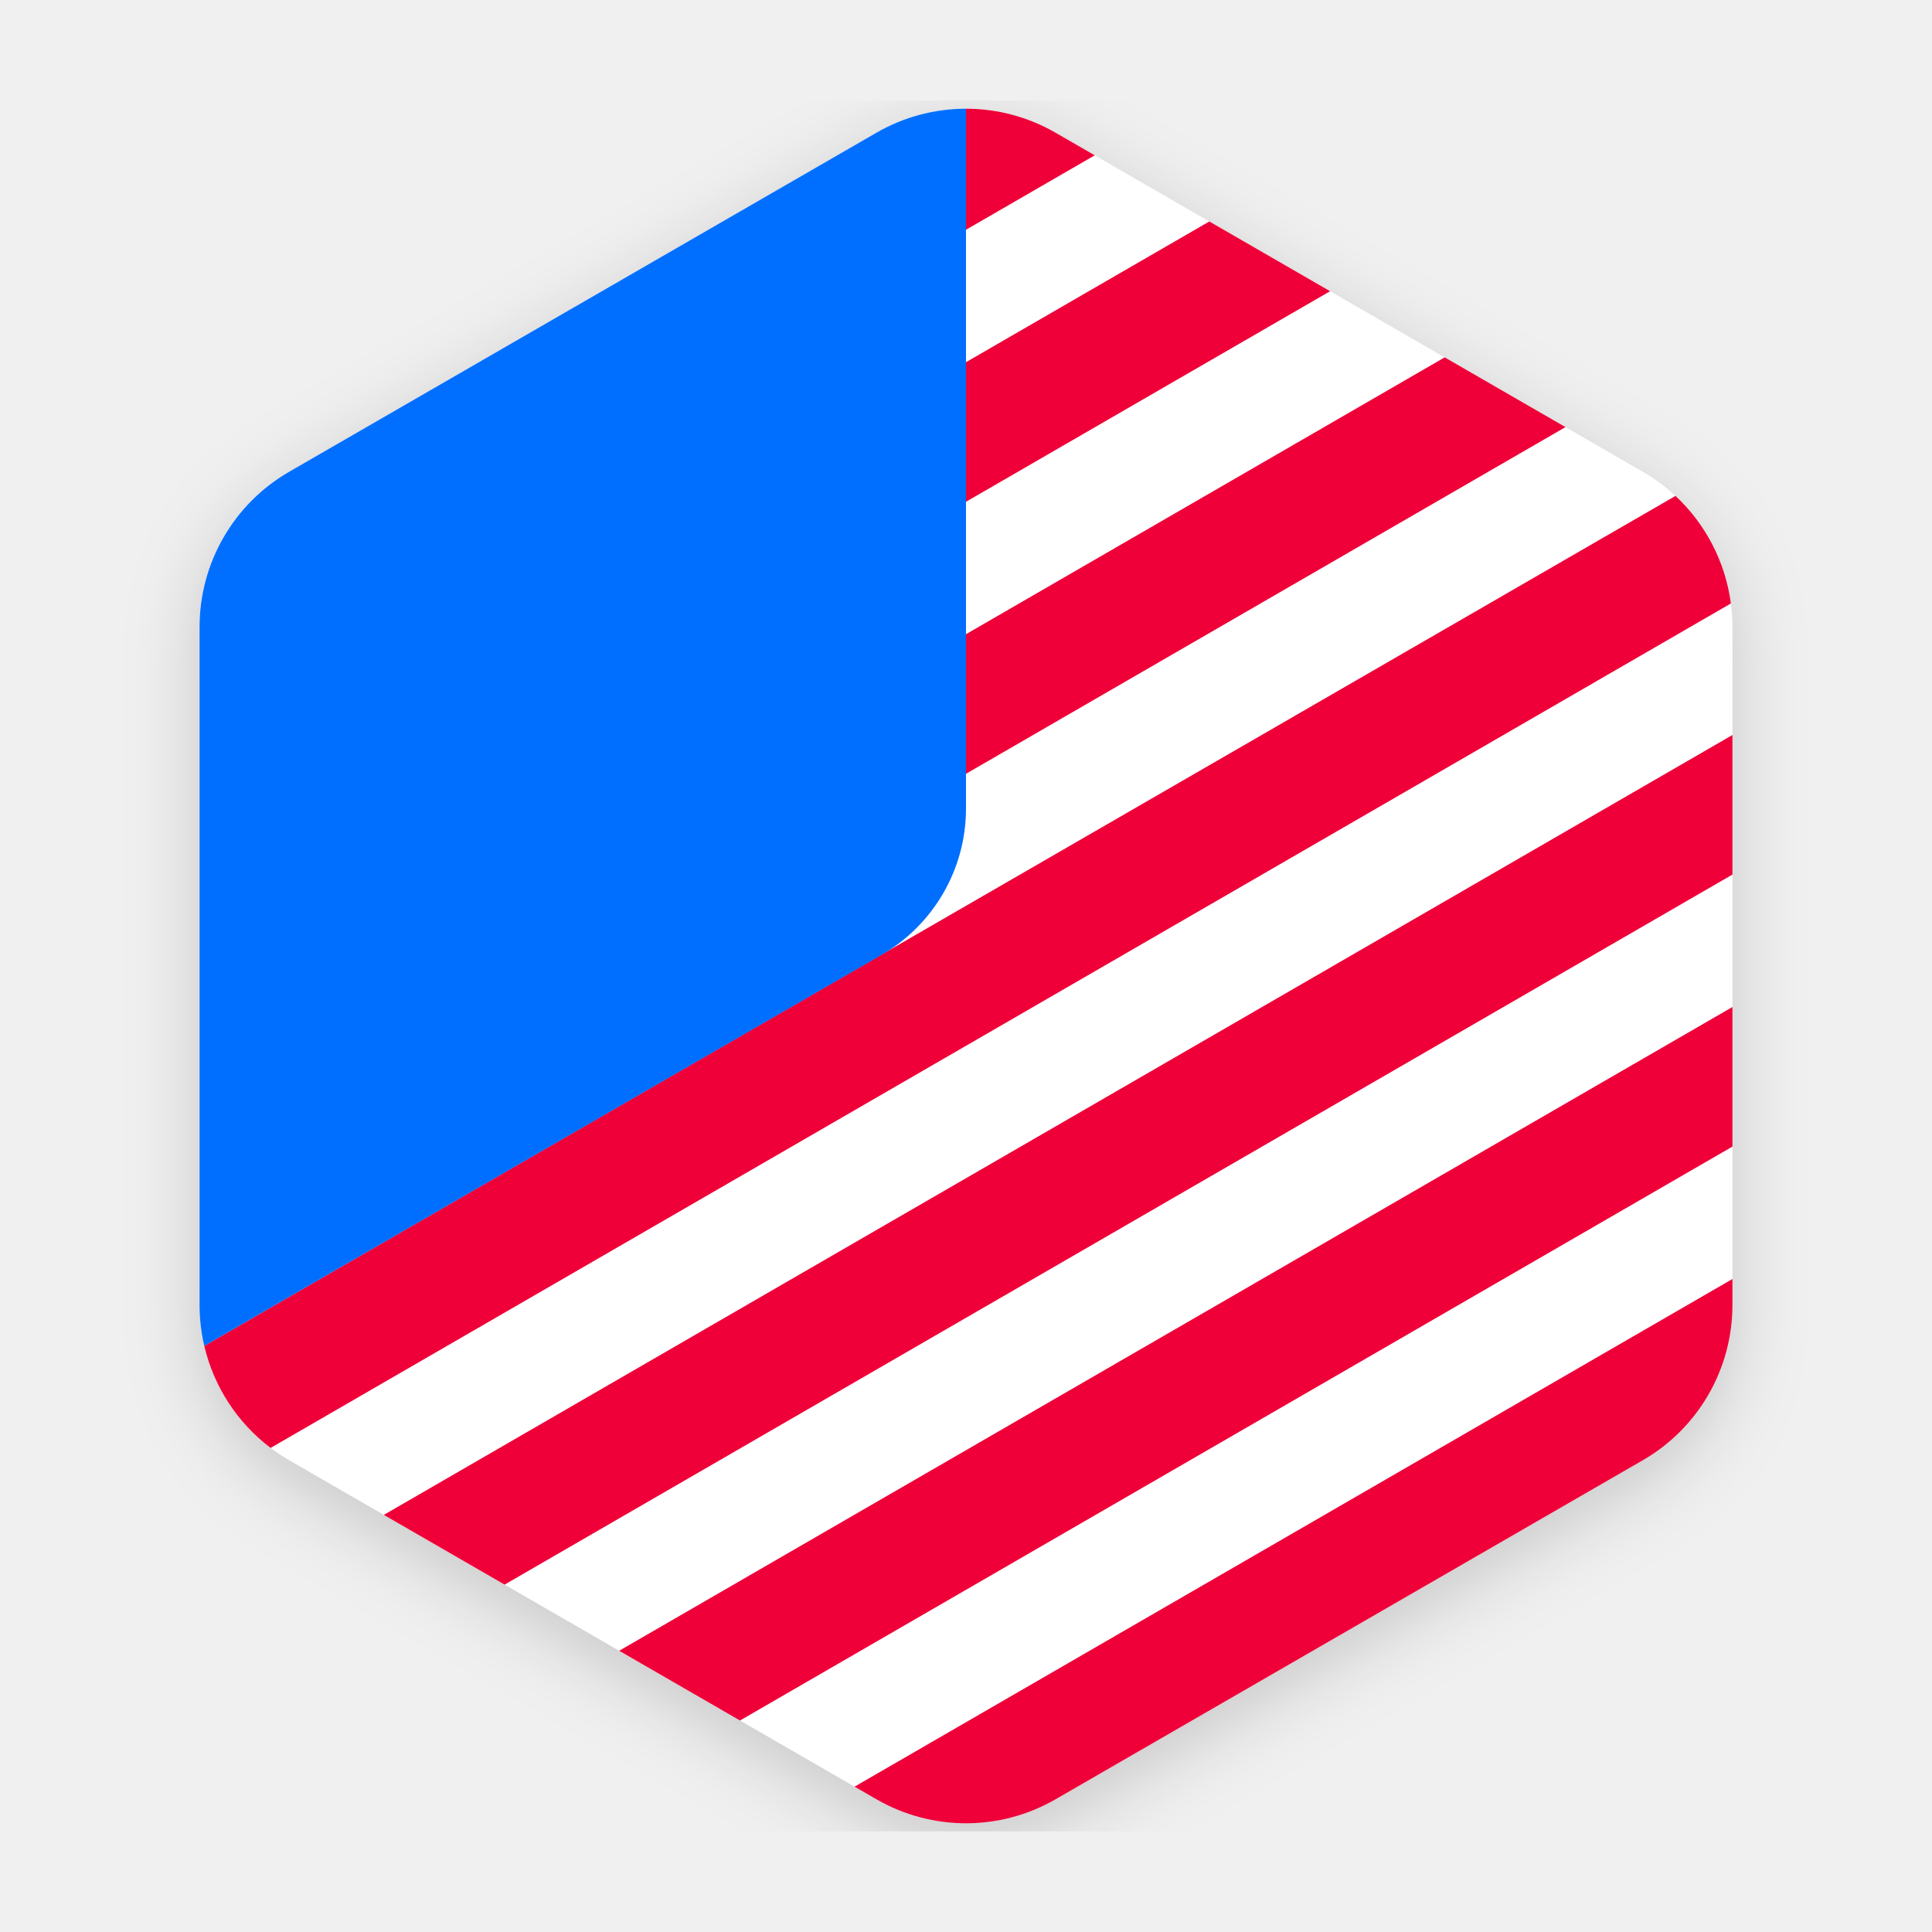
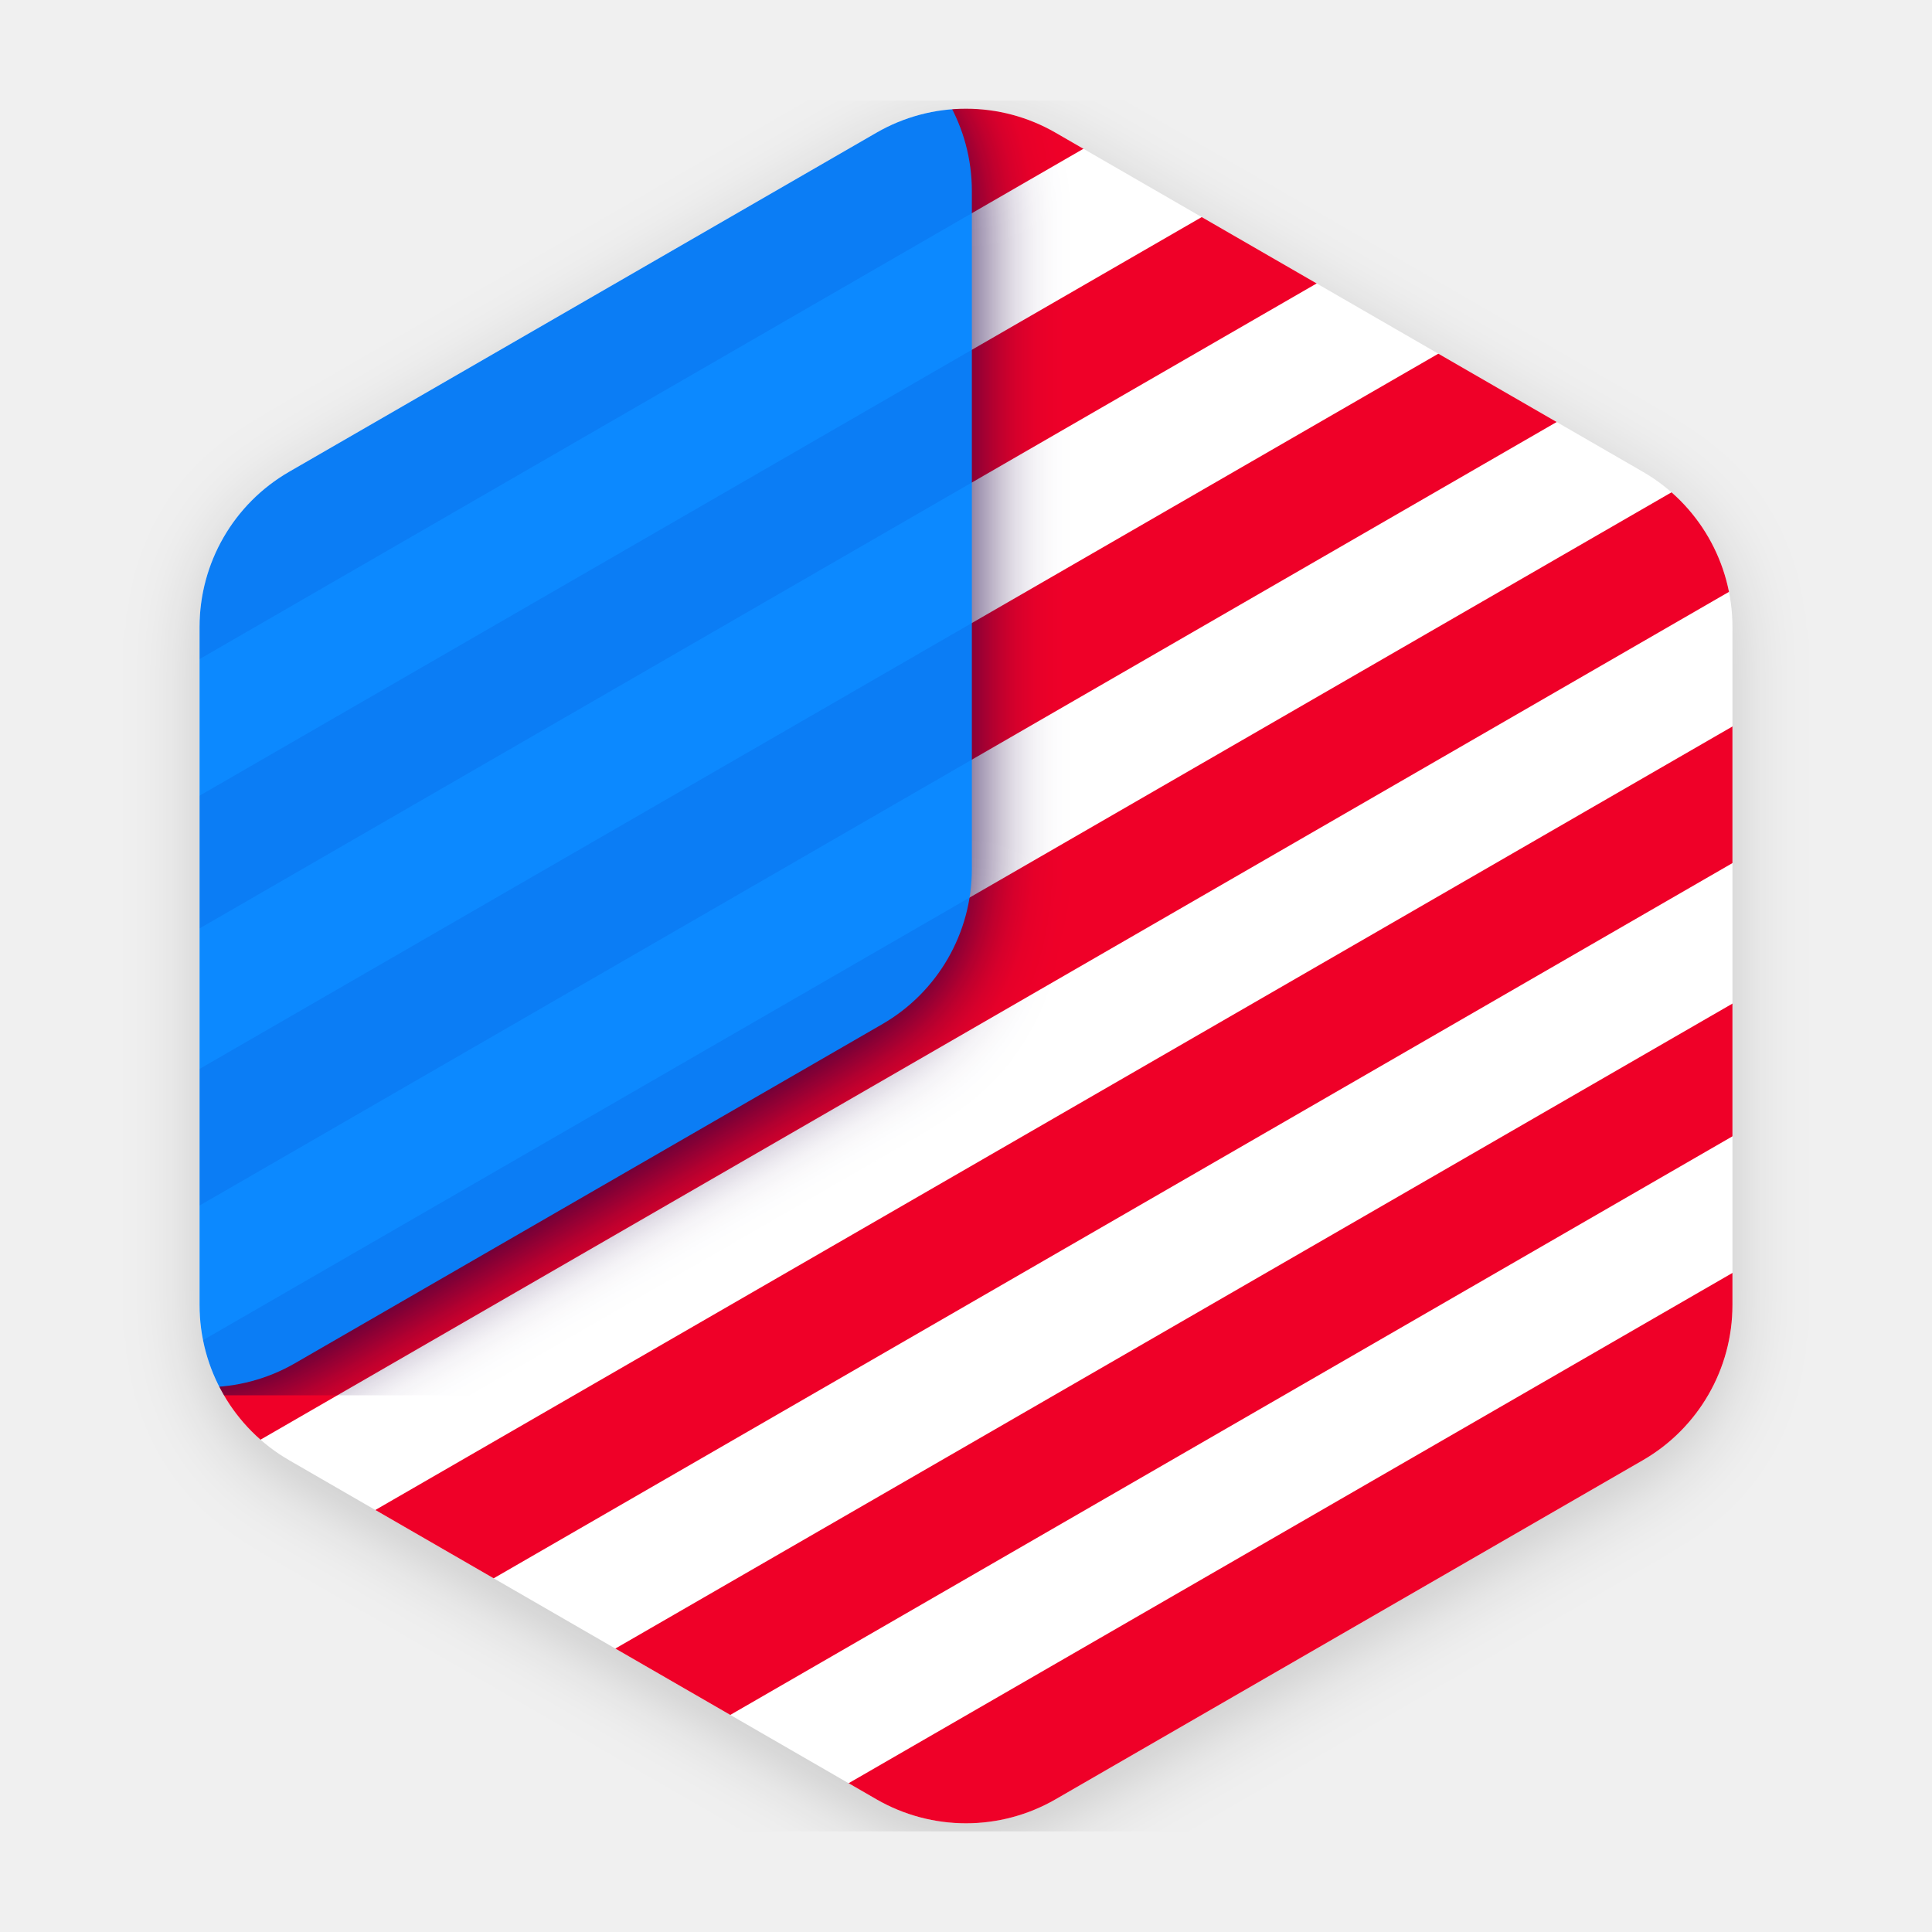
<svg xmlns="http://www.w3.org/2000/svg" width="192" height="192" viewBox="0 0 192 192" fill="none">
  <g clip-path="url(#clip0_63_1920)" filter="url(#filter0_d_63_1920)">
-     <path d="M87.098 13.188C92.606 10.007 99.394 10.007 104.902 13.188L163.266 46.884C168.775 50.065 172.169 55.943 172.169 62.304V129.696C172.169 136.057 168.775 141.935 163.266 145.116L104.902 178.812C99.394 181.993 92.606 181.993 87.098 178.812L28.734 145.116C23.225 141.935 19.831 136.057 19.831 129.696V62.304C19.831 55.943 23.225 50.065 28.734 46.884L87.098 13.188Z" fill="white" />
-     <path d="M96 49.865L132.185 28.94L120.181 22.009L96 35.993V49.865Z" fill="#EF0038" />
-     <path d="M108.794 15.435L104.902 13.188C102.148 11.598 99.074 10.803 96 10.803V22.833L108.794 15.435Z" fill="#EF0038" />
-     <path d="M20.299 133.753L95.962 76.919L96 63.025L143.573 35.514L155.576 42.444L95.962 76.919L20.299 133.753L166.508 49.283C169.514 52.086 171.473 55.862 172.015 59.97L26.891 143.894C23.564 141.377 21.241 137.779 20.299 133.753Z" fill="#EF0038" />
-     <path d="M172.169 73.041V62.265L172.169 62.304V129.696C172.169 136.057 168.775 141.935 163.266 145.116L104.902 178.812C99.394 181.993 92.606 181.993 87.098 178.812L84.924 177.557L172.169 127.105V113.945L73.537 170.983L61.533 164.052L172.169 100.073V86.913L50.145 157.478L38.142 150.548L172.169 73.041Z" fill="#EF0038" />
-     <path d="M28.734 46.884C23.225 50.065 19.831 55.943 19.831 62.304V129.696C19.831 131.08 19.992 132.44 20.299 133.754L87.602 94.897C92.799 91.897 96 86.352 96 80.351L96 10.803C92.927 10.803 89.854 11.597 87.101 13.186C87.1 13.187 87.099 13.187 87.098 13.188L28.734 46.884Z" fill="#006FFF" />
+     <g clip-path="url(#clip1_63_1920)">
+       <g clip-path="url(#clip2_63_1920)">
+         <path d="M87.098 13.188C92.606 10.007 99.394 10.007 104.902 13.188L163.266 46.884C168.775 50.065 172.169 55.943 172.169 62.304V129.696C172.169 136.057 168.775 141.935 163.266 145.116L104.902 178.812C99.394 181.993 92.606 181.993 87.098 178.812L28.734 145.116C23.225 141.935 19.831 136.057 19.831 129.696V62.304C19.831 55.943 23.225 50.065 28.734 46.884L87.098 13.188Z" fill="white" />
+       </g>
+       <mask id="mask0_63_1920" style="mask-type:alpha" maskUnits="userSpaceOnUse" x="10" y="10" width="172" height="172">
+         <g clip-path="url(#clip3_63_1920)">
+           <path d="M87.098 13.188C92.606 10.007 99.394 10.007 104.902 13.188L163.266 46.884C168.775 50.065 172.169 55.943 172.169 62.304V129.696C172.169 136.057 168.775 141.935 163.266 145.116L104.902 178.812C99.394 181.993 92.606 181.993 87.098 178.812L28.734 145.116C23.225 141.935 19.831 136.057 19.831 129.696V62.304C19.831 55.943 23.225 50.065 28.734 46.884L87.098 13.188Z" fill="white" />
+         </g>
+       </mask>
+       <g mask="url(#mask0_63_1920)">
+         <rect x="132.349" y="-13.041" width="11.758" height="172" transform="rotate(60 132.349 -13.0413)" fill="#EF0028" />
+         <rect x="202.728" y="108.859" width="11.758" height="172" transform="rotate(60 202.728 108.859)" fill="#EF0028" />
+         <rect x="191.138" y="88.784" width="11.422" height="172" transform="rotate(60 191.138 88.7845)" fill="#EF0028" />
+         <rect x="179.213" y="68.129" width="11.758" height="172" transform="rotate(60 179.213 68.1285)" fill="#EF0028" />
+         <rect x="167.623" y="48.054" width="11.422" height="172" transform="rotate(60 167.623 48.0543)" fill="#EF0028" />
+         <rect x="144.107" y="7.324" width="11.422" height="172" transform="rotate(60 144.107 7.32397)" fill="#EF0028" />
+         <rect x="155.865" y="27.689" width="11.758" height="172" transform="rotate(60 155.865 27.6891)" fill="#EF0028" />
+         <g opacity="0.95" clip-path="url(#clip4_63_1920)" filter="url(#filter1_d_63_1920)">
+           <path d="M11.512 -30.148C17.02 -33.329 23.808 -33.329 29.316 -30.148L87.68 3.548C93.189 6.729 96.583 12.607 96.583 18.968L96.583 86.361C96.583 92.722 93.189 98.599 87.68 101.78L29.316 135.476C23.808 138.657 17.02 138.657 11.512 135.476L-46.852 101.78C-52.361 98.599 -55.755 92.722 -55.755 86.361L-55.755 18.968C-55.755 12.607 -52.361 6.729 -46.852 3.548L11.512 -30.148Z" fill="#0083FF" />
+         </g>
+       </g>
+     </g>
  </g>
  <defs>
    <filter id="filter0_d_63_1920" x="2.712" y="4.534" width="186.576" height="186.576" filterUnits="userSpaceOnUse" color-interpolation-filters="sRGB">
      <feFlood flood-opacity="0" result="BackgroundImageFix" />
      <feColorMatrix in="SourceAlpha" type="matrix" values="0 0 0 0 0 0 0 0 0 0 0 0 0 0 0 0 0 0 127 0" result="hardAlpha" />
      <feOffset dy="1.822" />
      <feGaussianBlur stdDeviation="3.644" />
      <feColorMatrix type="matrix" values="0 0 0 0 0 0 0 0 0 0 0 0 0 0 0 0 0 0 0.17 0" />
      <feBlend mode="normal" in2="BackgroundImageFix" result="effect1_dropShadow_63_1920" />
      <feBlend mode="normal" in="SourceGraphic" in2="effect1_dropShadow_63_1920" result="shape" />
    </filter>
+     <filter id="filter1_d_63_1920" x="-73.648" y="-40.055" width="188.125" height="188.125" filterUnits="userSpaceOnUse" color-interpolation-filters="sRGB">
+       <feFlood flood-opacity="0" result="BackgroundImageFix" />
+       <feColorMatrix in="SourceAlpha" type="matrix" values="0 0 0 0 0 0 0 0 0 0 0 0 0 0 0 0 0 0 127 0" result="hardAlpha" />
+       <feOffset dy="1.344" />
+       <feGaussianBlur stdDeviation="4.031" />
+       <feColorMatrix type="matrix" values="0 0 0 0 0.117 0 0 0 0 0 0 0 0 0 0.263 0 0 0 1 0" />
+       <feBlend mode="color-burn" in2="BackgroundImageFix" result="effect1_dropShadow_63_1920" />
+       <feBlend mode="normal" in="SourceGraphic" in2="effect1_dropShadow_63_1920" result="shape" />
+     </filter>
    <clipPath id="clip0_63_1920">
      <rect width="172" height="172" fill="white" transform="translate(10 10)" />
    </clipPath>
+     <clipPath id="clip1_63_1920">
+       <rect width="172" height="172" fill="white" transform="translate(10 10)" />
+     </clipPath>
+     <clipPath id="clip2_63_1920">
+       <rect width="172" height="172" fill="white" transform="translate(10 10)" />
+     </clipPath>
+     <clipPath id="clip3_63_1920">
+       <rect width="172" height="172" fill="white" transform="translate(10 10)" />
+     </clipPath>
+     <clipPath id="clip4_63_1920">
+       <rect width="172" height="172" fill="white" transform="translate(-65.5859 -33.3358)" />
+     </clipPath>
  </defs>
</svg>
